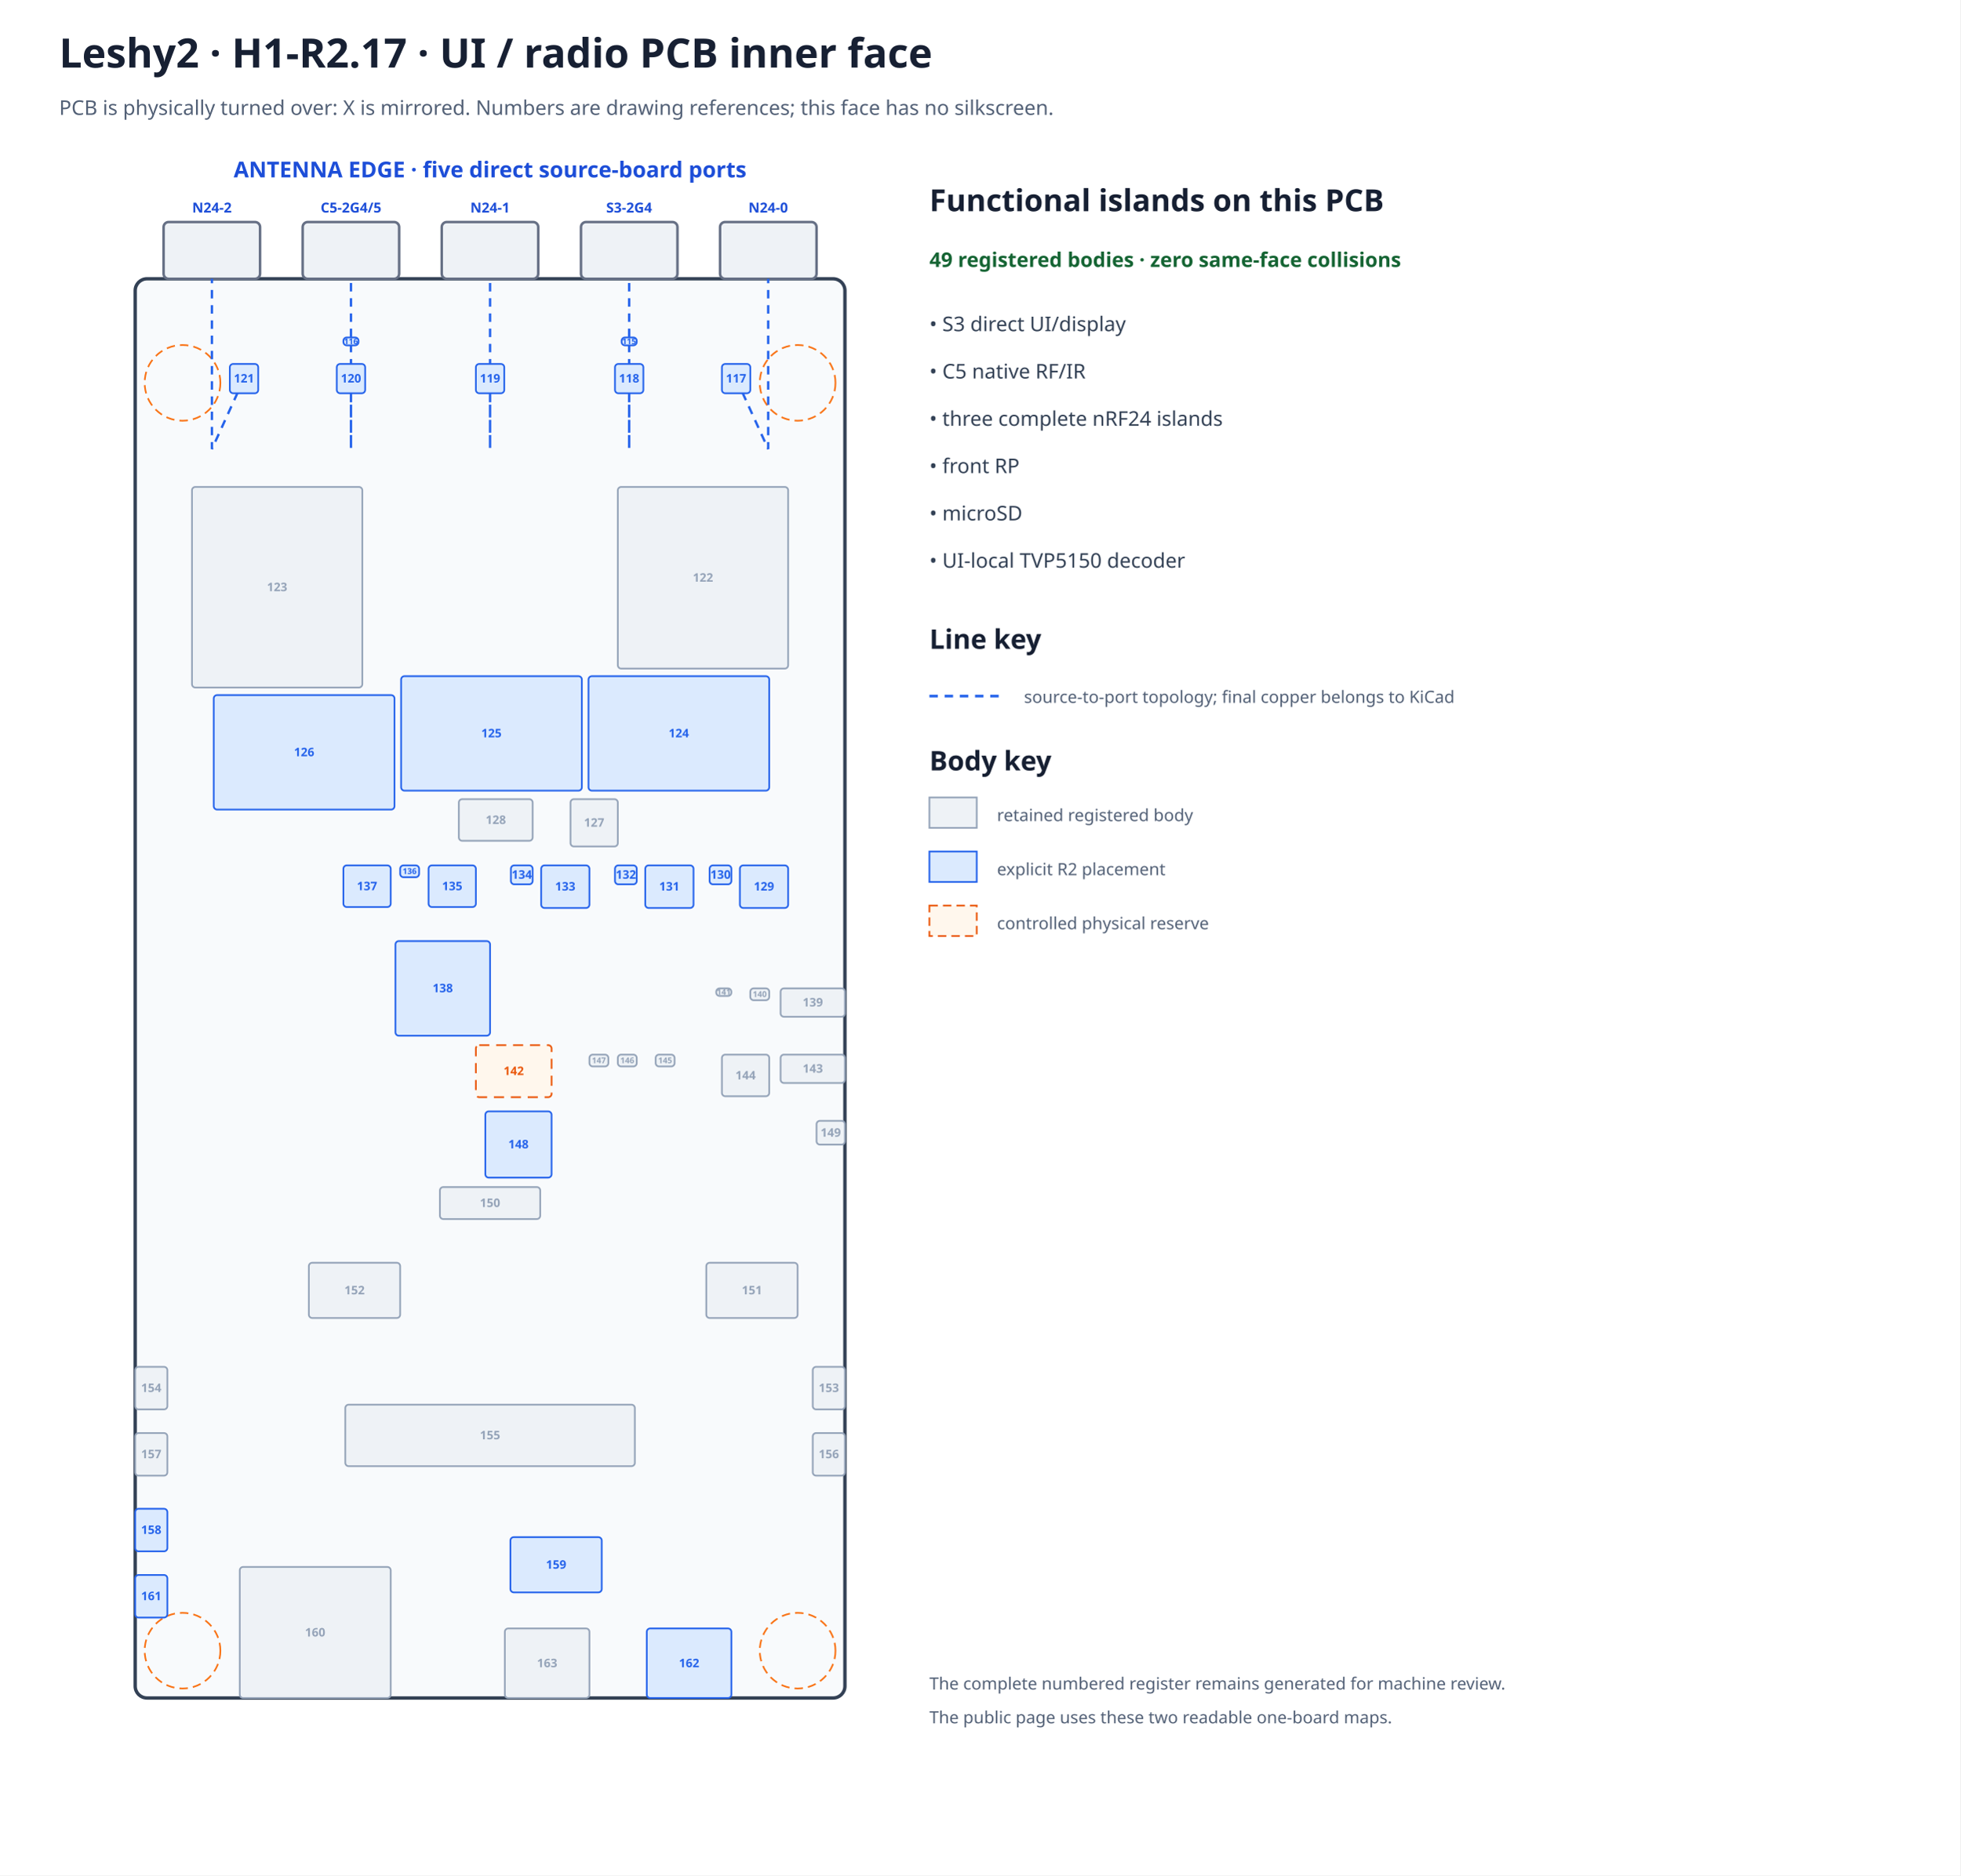
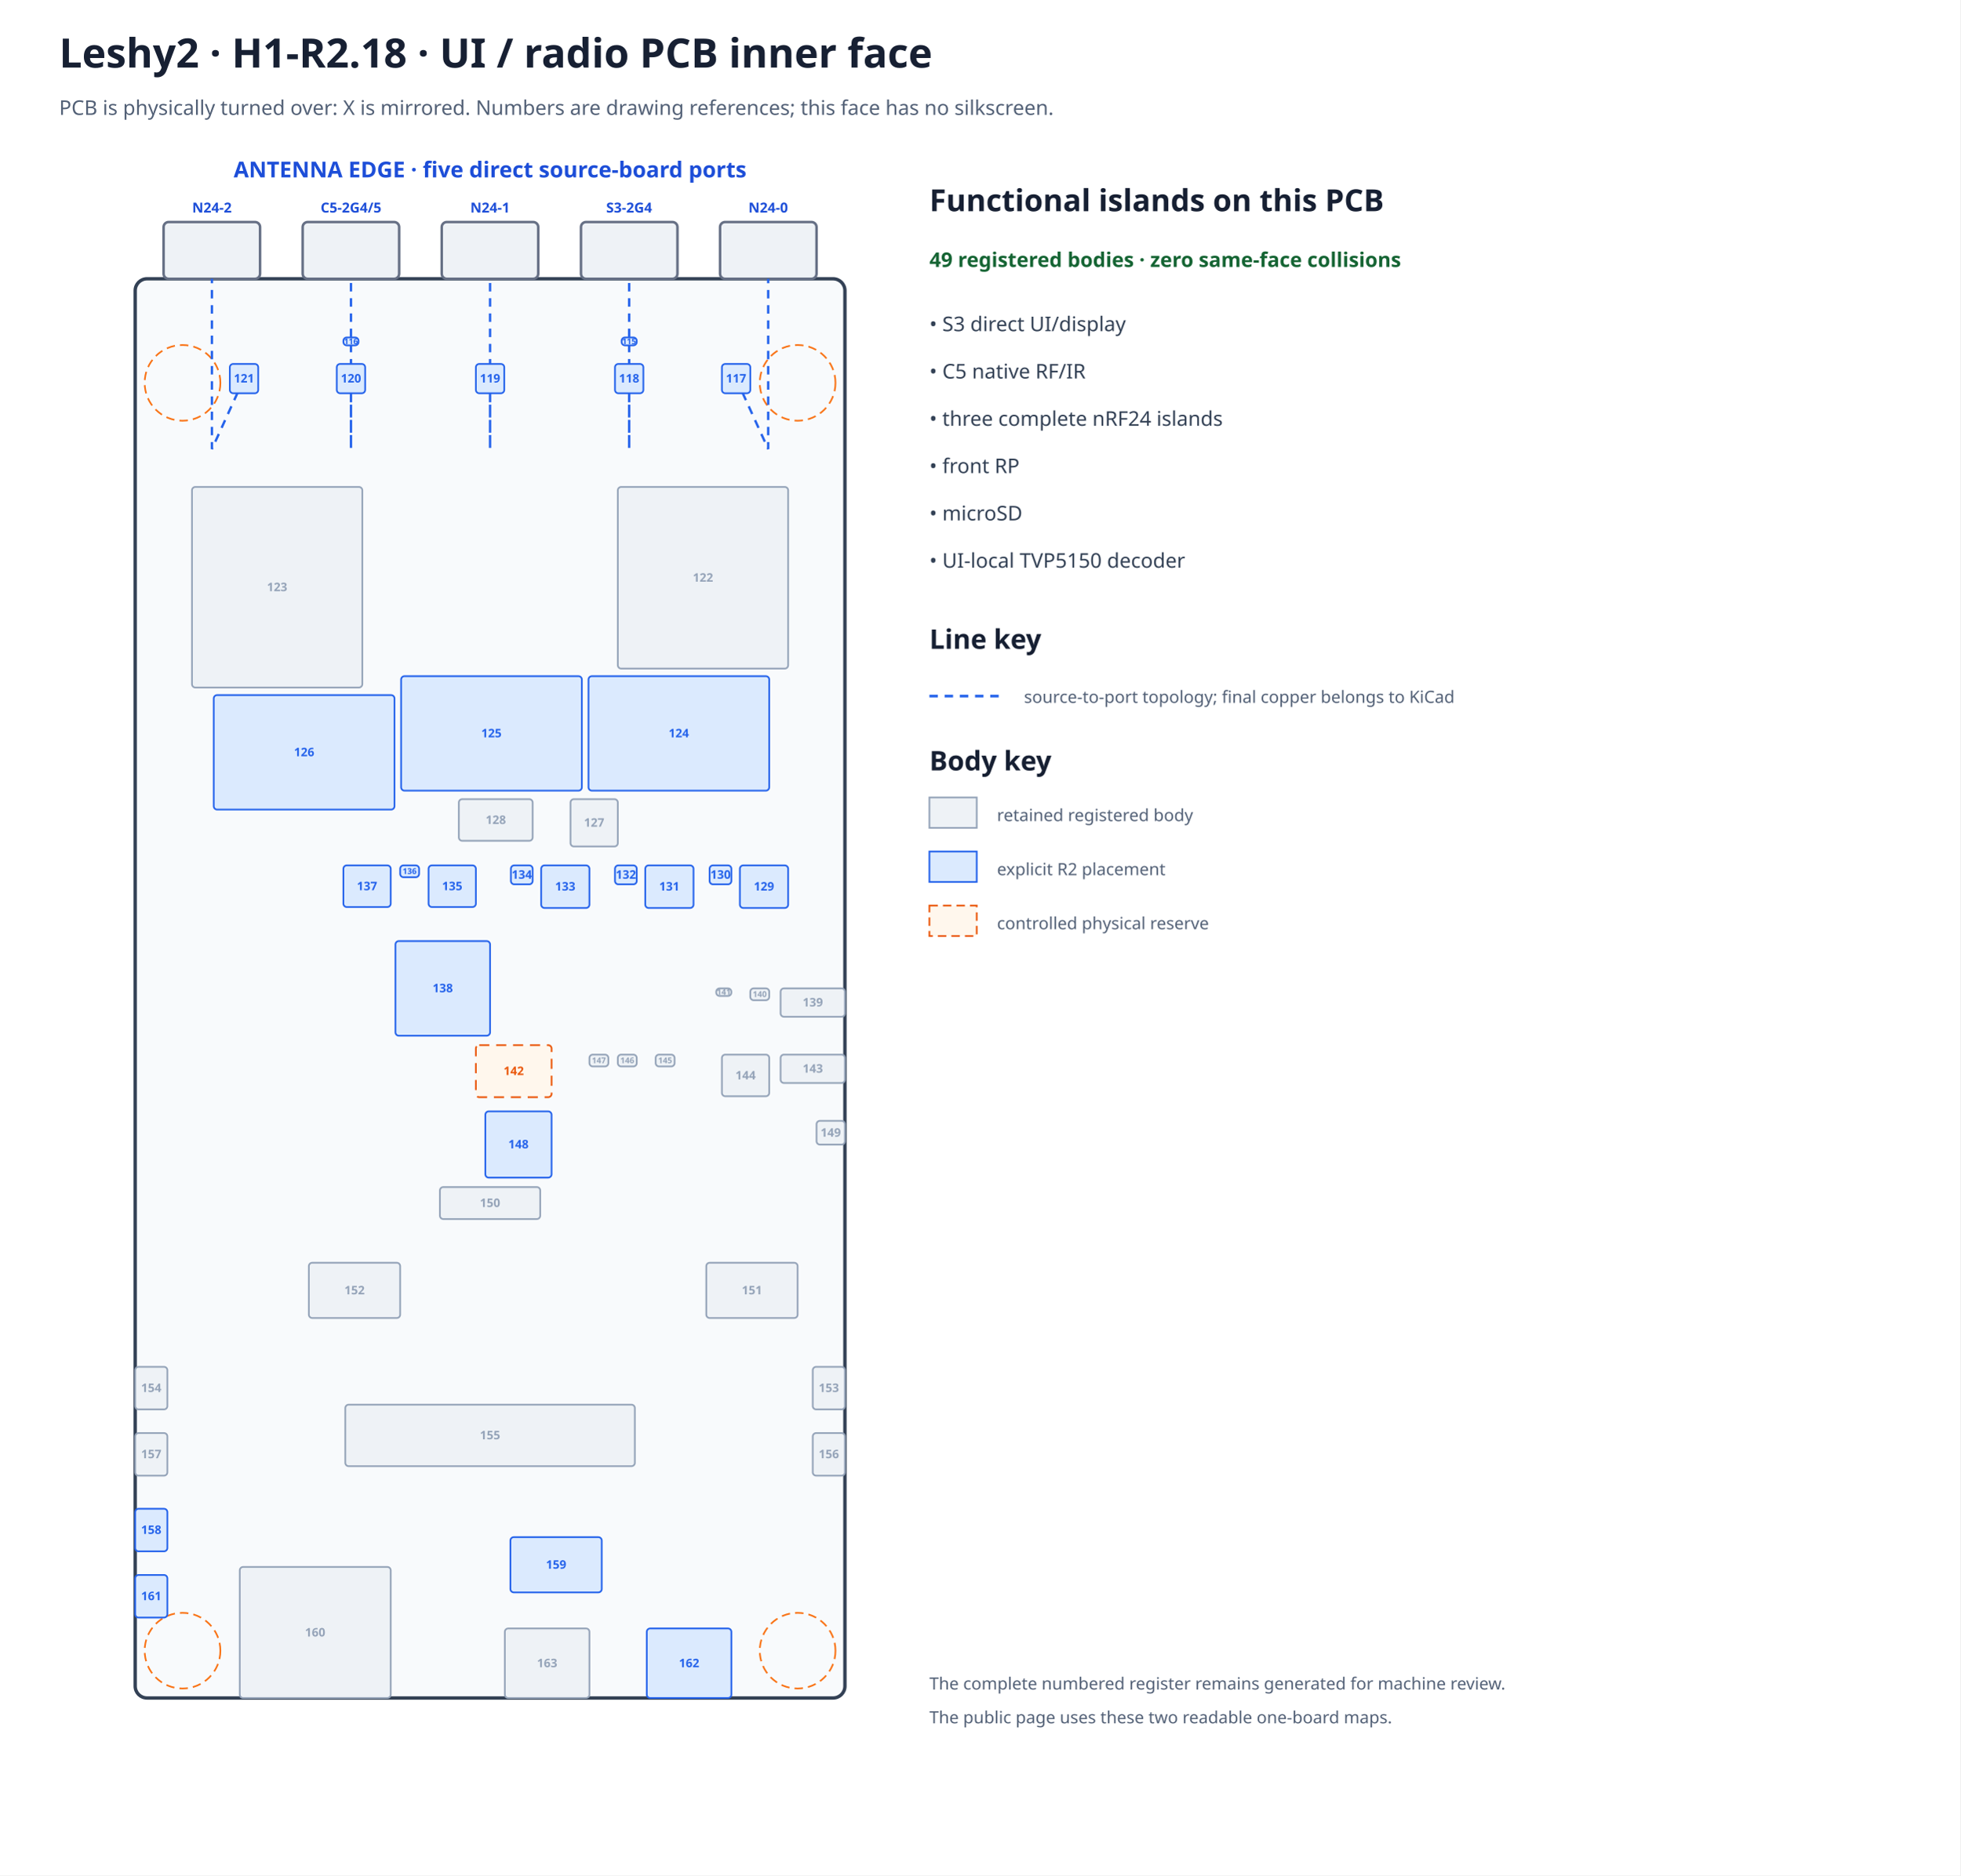
- <svg xmlns="http://www.w3.org/2000/svg" width="1160" height="1110" viewBox="0 0 1160 1110" data-marker="H1-R2.17" data-frame="ui-inner" data-inner-silkscreen="none">
+ <svg xmlns="http://www.w3.org/2000/svg" width="1160" height="1110" viewBox="0 0 1160 1110" data-marker="H1-R2.18" data-frame="ui-inner" data-inner-silkscreen="none">
  <rect width="100%" height="100%" fill="#ffffff" />
-   <text x="35.0" y="40.0" font-family="sans-serif" font-size="24" font-weight="bold" text-anchor="start" fill="#172033">Leshy2 · H1-R2.17 · UI / radio PCB inner face</text>
+   <text x="35.0" y="40.0" font-family="sans-serif" font-size="24" font-weight="bold" text-anchor="start" fill="#172033">Leshy2 · H1-R2.18 · UI / radio PCB inner face</text>
  <text x="35.0" y="68.0" font-family="sans-serif" font-size="12" font-weight="normal" text-anchor="start" fill="#526076">PCB is physically turned over: X is mirrored. Numbers are drawing references; this face has no silkscreen.</text>
  <text x="290.0" y="105.0" font-family="sans-serif" font-size="13" font-weight="bold" text-anchor="middle" fill="#1d4ed8">ANTENNA EDGE · five direct source-board ports</text>
  <rect x="80.0" y="165.0" width="420.0" height="840.0" rx="7" fill="#f8fafc" stroke="#334155" stroke-width="2" />
  <rect x="426.1" y="131.4" width="57.1" height="33.6" rx="3" fill="#eef2f6" stroke="#667085" stroke-width="1.5" />
  <text x="454.6" y="125.8" font-family="sans-serif" font-size="8.2" font-weight="bold" text-anchor="middle" fill="#1d4ed8">N24-0</text>
  <rect x="343.8" y="131.4" width="57.1" height="33.6" rx="3" fill="#eef2f6" stroke="#667085" stroke-width="1.5" />
  <text x="372.3" y="125.8" font-family="sans-serif" font-size="8.2" font-weight="bold" text-anchor="middle" fill="#1d4ed8">S3-2G4</text>
  <rect x="261.4" y="131.4" width="57.1" height="33.6" rx="3" fill="#eef2f6" stroke="#667085" stroke-width="1.5" />
  <text x="290.0" y="125.8" font-family="sans-serif" font-size="8.2" font-weight="bold" text-anchor="middle" fill="#1d4ed8">N24-1</text>
  <rect x="179.1" y="131.4" width="57.1" height="33.6" rx="3" fill="#eef2f6" stroke="#667085" stroke-width="1.5" />
  <text x="207.7" y="125.8" font-family="sans-serif" font-size="8.2" font-weight="bold" text-anchor="middle" fill="#1d4ed8">C5-2G4/5</text>
  <rect x="96.8" y="131.4" width="57.1" height="33.6" rx="3" fill="#eef2f6" stroke="#667085" stroke-width="1.5" />
  <text x="125.4" y="125.8" font-family="sans-serif" font-size="8.2" font-weight="bold" text-anchor="middle" fill="#1d4ed8">N24-2</text>
  <circle cx="472.0" cy="226.6" r="22.4" fill="none" stroke="#f97316" stroke-dasharray="5 3" />
  <circle cx="108.0" cy="226.6" r="22.4" fill="none" stroke="#f97316" stroke-dasharray="5 3" />
  <circle cx="472.0" cy="977.0" r="22.4" fill="none" stroke="#f97316" stroke-dasharray="5 3" />
  <circle cx="108.0" cy="977.0" r="22.4" fill="none" stroke="#f97316" stroke-dasharray="5 3" />
  <g id="antenna-topology" data-route-state="pre-ecad-topology-only">
    <polyline points="435.6,224.1 454.6,265.8 454.6,165.0" fill="none" stroke="#2563eb" stroke-width="1.4" stroke-dasharray="5 4" data-path="N24-0" />
    <polyline points="372.3,224.1 372.3,265.8 372.3,165.0" fill="none" stroke="#2563eb" stroke-width="1.4" stroke-dasharray="5 4" data-path="S3-2G4" />
    <polyline points="290.0,224.1 290.0,265.8 290.0,165.0" fill="none" stroke="#2563eb" stroke-width="1.4" stroke-dasharray="5 4" data-path="N24-1" />
    <polyline points="207.7,224.1 207.7,265.8 207.7,165.0" fill="none" stroke="#2563eb" stroke-width="1.4" stroke-dasharray="5 4" data-path="C5-2G4/5" />
    <polyline points="144.4,224.1 125.4,265.8 125.4,165.0" fill="none" stroke="#2563eb" stroke-width="1.4" stroke-dasharray="5 4" data-path="N24-2" />
  </g>
  <rect x="367.84" y="199.72" width="8.96" height="4.70" rx="2" fill="#dbeafe" stroke="#2563eb" stroke-width="1" data-instance="s3_rf_coupler_r2" data-mpn="CP0603Q5425ENTR" />
  <text x="372.3" y="203.7" font-family="sans-serif" font-size="4.8" font-weight="bold" text-anchor="middle" fill="#2563eb">115</text>
  <rect x="203.20" y="199.72" width="8.96" height="4.70" rx="2" fill="#dbeafe" stroke="#2563eb" stroke-width="1" data-instance="c5_rf_coupler_r2" data-mpn="CP0603Q5425ENTR" />
  <text x="207.7" y="203.7" font-family="sans-serif" font-size="4.8" font-weight="bold" text-anchor="middle" fill="#2563eb">116</text>
  <rect x="427.20" y="215.40" width="16.80" height="17.36" rx="2" fill="#dbeafe" stroke="#2563eb" stroke-width="1" data-instance="nrf0_rf_board_connector_r2" data-mpn="U.FL-R-SMT-1(10)" />
  <text x="435.6" y="226.4" font-family="sans-serif" font-size="7.0" font-weight="bold" text-anchor="middle" fill="#2563eb">117</text>
  <rect x="363.92" y="215.40" width="16.80" height="17.36" rx="2" fill="#dbeafe" stroke="#2563eb" stroke-width="1" data-instance="s3_rf_board_connector_r2" data-mpn="U.FL-R-SMT-1(10)" />
  <text x="372.3" y="226.4" font-family="sans-serif" font-size="7.0" font-weight="bold" text-anchor="middle" fill="#2563eb">118</text>
  <rect x="281.60" y="215.40" width="16.80" height="17.36" rx="2" fill="#dbeafe" stroke="#2563eb" stroke-width="1" data-instance="nrf1_rf_board_connector_r2" data-mpn="U.FL-R-SMT-1(10)" />
  <text x="290.0" y="226.4" font-family="sans-serif" font-size="7.0" font-weight="bold" text-anchor="middle" fill="#2563eb">119</text>
  <rect x="199.28" y="215.40" width="16.80" height="17.36" rx="2" fill="#dbeafe" stroke="#2563eb" stroke-width="1" data-instance="c5_rf_board_connector_r2" data-mpn="U.FL-R-SMT-1(10)" />
  <text x="207.7" y="226.4" font-family="sans-serif" font-size="7.0" font-weight="bold" text-anchor="middle" fill="#2563eb">120</text>
  <rect x="136.00" y="215.40" width="16.80" height="17.36" rx="2" fill="#dbeafe" stroke="#2563eb" stroke-width="1" data-instance="nrf2_rf_board_connector_r2" data-mpn="U.FL-R-SMT-1(10)" />
  <text x="144.4" y="226.4" font-family="sans-serif" font-size="7.0" font-weight="bold" text-anchor="middle" fill="#2563eb">121</text>
  <rect x="365.60" y="288.20" width="100.80" height="107.52" rx="2" fill="#eef2f6" stroke="#94a3b8" stroke-width="1" data-instance="s3" data-mpn="ESP32-S3-WROOM-1U-N16R8" />
  <text x="416.0" y="344.3" font-family="sans-serif" font-size="7.0" font-weight="bold" text-anchor="middle" fill="#94a3b8">122</text>
  <rect x="113.60" y="288.20" width="100.80" height="118.72" rx="2" fill="#eef2f6" stroke="#94a3b8" stroke-width="1" data-instance="c5" data-mpn="ESP32-C5-WROOM-1U-N8R8" />
  <text x="164.0" y="349.9" font-family="sans-serif" font-size="7.0" font-weight="bold" text-anchor="middle" fill="#94a3b8">123</text>
  <rect x="348.24" y="400.20" width="106.96" height="67.76" rx="2" fill="#dbeafe" stroke="#2563eb" stroke-width="1" data-instance="nrf0_r2" data-mpn="E01-ML01IPX" />
  <text x="401.7" y="436.4" font-family="sans-serif" font-size="7.0" font-weight="bold" text-anchor="middle" fill="#2563eb">124</text>
  <rect x="237.36" y="400.20" width="106.96" height="67.76" rx="2" fill="#dbeafe" stroke="#2563eb" stroke-width="1" data-instance="nrf1_r2" data-mpn="E01-ML01IPX" />
  <text x="290.8" y="436.4" font-family="sans-serif" font-size="7.0" font-weight="bold" text-anchor="middle" fill="#2563eb">125</text>
  <rect x="126.48" y="411.40" width="106.96" height="67.76" rx="2" fill="#dbeafe" stroke="#2563eb" stroke-width="1" data-instance="nrf2_r2" data-mpn="E01-ML01IPX" />
  <text x="180.0" y="447.6" font-family="sans-serif" font-size="7.0" font-weight="bold" text-anchor="middle" fill="#2563eb">126</text>
  <rect x="337.60" y="473.00" width="28.00" height="28.00" rx="2" fill="#eef2f6" stroke="#94a3b8" stroke-width="1" data-instance="slow_io" data-mpn="TCA6424ARGJR" />
  <text x="351.6" y="489.3" font-family="sans-serif" font-size="7.0" font-weight="bold" text-anchor="middle" fill="#94a3b8">127</text>
  <rect x="271.52" y="473.00" width="43.68" height="24.64" rx="2" fill="#eef2f6" stroke="#94a3b8" stroke-width="1" data-instance="ui_matrix_io" data-mpn="TCA9539PWR" />
  <text x="293.4" y="487.7" font-family="sans-serif" font-size="7.0" font-weight="bold" text-anchor="middle" fill="#94a3b8">128</text>
  <rect x="437.84" y="512.20" width="28.56" height="25.20" rx="2" fill="#dbeafe" stroke="#2563eb" stroke-width="1" data-instance="nrf0_host_buffer_r2" data-mpn="74LVC126APW,118" />
  <text x="452.1" y="527.1" font-family="sans-serif" font-size="7.0" font-weight="bold" text-anchor="middle" fill="#2563eb">129</text>
  <rect x="419.92" y="512.20" width="12.88" height="11.20" rx="2" fill="#dbeafe" stroke="#2563eb" stroke-width="1" data-instance="nrf0_return_buffer_r2" data-mpn="74LVC2G126DC,125" />
  <text x="426.4" y="520.1" font-family="sans-serif" font-size="7.0" font-weight="bold" text-anchor="middle" fill="#2563eb">130</text>
  <rect x="381.84" y="512.20" width="28.56" height="25.20" rx="2" fill="#dbeafe" stroke="#2563eb" stroke-width="1" data-instance="nrf1_host_buffer_r2" data-mpn="74LVC126APW,118" />
  <text x="396.1" y="527.1" font-family="sans-serif" font-size="7.0" font-weight="bold" text-anchor="middle" fill="#2563eb">131</text>
  <rect x="363.92" y="512.20" width="12.88" height="11.20" rx="2" fill="#dbeafe" stroke="#2563eb" stroke-width="1" data-instance="nrf1_return_buffer_r2" data-mpn="74LVC2G126DC,125" />
  <text x="370.4" y="520.1" font-family="sans-serif" font-size="7.0" font-weight="bold" text-anchor="middle" fill="#2563eb">132</text>
  <rect x="320.24" y="512.20" width="28.56" height="25.20" rx="2" fill="#dbeafe" stroke="#2563eb" stroke-width="1" data-instance="nrf2_host_buffer_r2" data-mpn="74LVC126APW,118" />
  <text x="334.5" y="527.1" font-family="sans-serif" font-size="7.0" font-weight="bold" text-anchor="middle" fill="#2563eb">133</text>
  <rect x="302.32" y="512.20" width="12.88" height="11.20" rx="2" fill="#dbeafe" stroke="#2563eb" stroke-width="1" data-instance="nrf2_return_buffer_r2" data-mpn="74LVC2G126DC,125" />
  <text x="308.8" y="520.1" font-family="sans-serif" font-size="7.0" font-weight="bold" text-anchor="middle" fill="#2563eb">134</text>
  <rect x="253.60" y="512.20" width="28.00" height="24.64" rx="2" fill="#dbeafe" stroke="#2563eb" stroke-width="1" data-instance="safe_gate_a_r2" data-mpn="SN74LVC08APWR" />
  <text x="267.6" y="526.9" font-family="sans-serif" font-size="7.0" font-weight="bold" text-anchor="middle" fill="#2563eb">135</text>
  <rect x="236.80" y="512.20" width="11.20" height="7.00" rx="2" fill="#dbeafe" stroke="#2563eb" stroke-width="1" data-instance="nrf_backup_gate_r2" data-mpn="SN74LVC1G08DCKR" />
  <text x="242.4" y="517.3" font-family="sans-serif" font-size="4.8" font-weight="bold" text-anchor="middle" fill="#2563eb">136</text>
  <rect x="203.20" y="512.20" width="28.00" height="24.64" rx="2" fill="#dbeafe" stroke="#2563eb" stroke-width="1" data-instance="nrf_evidence_cmp_r2" data-mpn="TLV1824PWR" />
  <text x="217.2" y="526.9" font-family="sans-serif" font-size="7.0" font-weight="bold" text-anchor="middle" fill="#2563eb">137</text>
  <rect x="234.00" y="557.00" width="56.00" height="56.00" rx="2" fill="#dbeafe" stroke="#2563eb" stroke-width="1" data-instance="hub_rp" data-mpn="SC1512-A4" />
  <text x="262.0" y="587.3" font-family="sans-serif" font-size="7.0" font-weight="bold" text-anchor="middle" fill="#2563eb">138</text>
  <rect x="461.92" y="585.00" width="38.08" height="16.80" rx="2" fill="#eef2f6" stroke="#94a3b8" stroke-width="1" data-instance="ir_demod" data-mpn="Vishay TSOP75238TT" />
  <text x="481.0" y="595.7" font-family="sans-serif" font-size="7.0" font-weight="bold" text-anchor="middle" fill="#94a3b8">139</text>
  <rect x="444.00" y="585.00" width="11.20" height="7.00" rx="2" fill="#eef2f6" stroke="#94a3b8" stroke-width="1" data-instance="ir_safe_gate" data-mpn="SN74LVC1G08DCKR" />
  <text x="449.6" y="590.1" font-family="sans-serif" font-size="4.8" font-weight="bold" text-anchor="middle" fill="#94a3b8">140</text>
  <rect x="423.84" y="585.00" width="8.96" height="4.48" rx="2" fill="#eef2f6" stroke="#94a3b8" stroke-width="1" data-instance="ui_zone_ntc" data-mpn="TDK B57332V5103F360" />
  <text x="428.3" y="588.8" font-family="sans-serif" font-size="4.8" font-weight="bold" text-anchor="middle" fill="#94a3b8">141</text>
  <rect x="281.60" y="618.60" width="44.80" height="30.80" rx="2" fill="#fff7ed" stroke="#ea580c" stroke-width="1" stroke-dasharray="6 4" data-instance="fpv_power_reserve" data-mpn="PHYSICAL RESERVE" />
  <text x="304.0" y="636.3" font-family="sans-serif" font-size="7.0" font-weight="bold" text-anchor="middle" fill="#ea580c">142</text>
  <rect x="461.92" y="624.20" width="38.08" height="16.80" rx="2" fill="#eef2f6" stroke="#94a3b8" stroke-width="1" data-instance="ir_carrier" data-mpn="Vishay TSMP95000TT" />
  <text x="481.0" y="634.9" font-family="sans-serif" font-size="7.0" font-weight="bold" text-anchor="middle" fill="#94a3b8">143</text>
  <rect x="427.20" y="624.20" width="28.00" height="24.64" rx="2" fill="#eef2f6" stroke="#94a3b8" stroke-width="1" data-instance="evidence_cmp_a" data-mpn="TLV1824PWR" />
  <text x="441.2" y="638.9" font-family="sans-serif" font-size="7.0" font-weight="bold" text-anchor="middle" fill="#94a3b8">144</text>
  <rect x="388.00" y="624.20" width="11.20" height="7.00" rx="2" fill="#eef2f6" stroke="#94a3b8" stroke-width="1" data-instance="safe_reset_sink_a" data-mpn="Diodes Incorporated 2N7002DW-7-F" />
  <text x="393.6" y="629.3" font-family="sans-serif" font-size="4.8" font-weight="bold" text-anchor="middle" fill="#94a3b8">145</text>
  <rect x="365.60" y="624.20" width="11.20" height="7.00" rx="2" fill="#eef2f6" stroke="#94a3b8" stroke-width="1" data-instance="safe_c5_reset_buffer" data-mpn="Texas Instruments SN74LVC1G06DCKR" />
  <text x="371.2" y="629.3" font-family="sans-serif" font-size="4.8" font-weight="bold" text-anchor="middle" fill="#94a3b8">146</text>
  <rect x="348.80" y="624.20" width="11.20" height="7.00" rx="2" fill="#eef2f6" stroke="#94a3b8" stroke-width="1" data-instance="safe_c5_fault_reset_buffer" data-mpn="SN74LVC1G07DCKR" />
  <text x="354.4" y="629.3" font-family="sans-serif" font-size="4.8" font-weight="bold" text-anchor="middle" fill="#94a3b8">147</text>
  <rect x="287.20" y="657.80" width="39.20" height="39.20" rx="2" fill="#dbeafe" stroke="#2563eb" stroke-width="1" data-instance="fpv_decoder" data-mpn="TVP5150AM1PBS" />
  <text x="306.8" y="679.7" font-family="sans-serif" font-size="7.0" font-weight="bold" text-anchor="middle" fill="#2563eb">148</text>
  <rect x="483.20" y="663.40" width="16.80" height="14.06" rx="2" fill="#eef2f6" stroke="#94a3b8" stroke-width="1" data-instance="ir_emitter" data-mpn="Vishay VSMY14940" />
  <text x="491.6" y="672.8" font-family="sans-serif" font-size="7.0" font-weight="bold" text-anchor="middle" fill="#94a3b8">149</text>
  <rect x="260.32" y="702.60" width="59.36" height="18.93" rx="2" fill="#eef2f6" stroke="#94a3b8" stroke-width="1" data-instance="display_connector" data-mpn="Hirose DF40C(2.0)-40DS-0.4V(58)" />
  <text x="290.0" y="714.4" font-family="sans-serif" font-size="7.0" font-weight="bold" text-anchor="middle" fill="#94a3b8">150</text>
  <rect x="417.96" y="747.40" width="54.04" height="32.70" rx="2" fill="#eef2f6" stroke="#94a3b8" stroke-width="1" data-instance="s3_dbg_header" data-mpn="Samtec FTSH-105-01-L-DV-K-P-TR" />
  <text x="445.0" y="766.1" font-family="sans-serif" font-size="7.0" font-weight="bold" text-anchor="middle" fill="#94a3b8">151</text>
  <rect x="182.76" y="747.40" width="54.04" height="32.70" rx="2" fill="#eef2f6" stroke="#94a3b8" stroke-width="1" data-instance="c5_dbg_header" data-mpn="Samtec FTSH-105-01-L-DV-K-P-TR" />
  <text x="209.8" y="766.1" font-family="sans-serif" font-size="7.0" font-weight="bold" text-anchor="middle" fill="#94a3b8">152</text>
  <rect x="480.96" y="809.00" width="19.04" height="25.20" rx="2" fill="#eef2f6" stroke="#94a3b8" stroke-width="1" data-instance="s3_reset_button" data-mpn="Alps Alpine SKRTLAE010" />
  <text x="490.5" y="823.9" font-family="sans-serif" font-size="7.0" font-weight="bold" text-anchor="middle" fill="#94a3b8">153</text>
  <rect x="80.00" y="809.00" width="19.04" height="25.20" rx="2" fill="#eef2f6" stroke="#94a3b8" stroke-width="1" data-instance="c5_reset_button" data-mpn="Alps Alpine SKRTLAE010" />
  <text x="89.5" y="823.9" font-family="sans-serif" font-size="7.0" font-weight="bold" text-anchor="middle" fill="#94a3b8">154</text>
  <rect x="204.32" y="831.40" width="171.36" height="36.40" rx="2" fill="#eef2f6" stroke="#94a3b8" stroke-width="1" data-instance="m1_ui_plug" data-mpn="Hirose FX8C-80P-SV1(92)" />
  <text x="290.0" y="851.9" font-family="sans-serif" font-size="7.0" font-weight="bold" text-anchor="middle" fill="#94a3b8">155</text>
  <rect x="480.96" y="848.20" width="19.04" height="25.20" rx="2" fill="#eef2f6" stroke="#94a3b8" stroke-width="1" data-instance="s3_boot_button" data-mpn="Alps Alpine SKRTLAE010" />
  <text x="490.5" y="863.1" font-family="sans-serif" font-size="7.0" font-weight="bold" text-anchor="middle" fill="#94a3b8">156</text>
  <rect x="80.00" y="848.20" width="19.04" height="25.20" rx="2" fill="#eef2f6" stroke="#94a3b8" stroke-width="1" data-instance="c5_boot_button" data-mpn="Alps Alpine SKRTLAE010" />
  <text x="89.5" y="863.1" font-family="sans-serif" font-size="7.0" font-weight="bold" text-anchor="middle" fill="#94a3b8">157</text>
  <rect x="80.00" y="893.00" width="19.04" height="25.20" rx="2" fill="#dbeafe" stroke="#2563eb" stroke-width="1" data-instance="hub_reset_button" data-mpn="SKRTLAE010" />
  <text x="89.5" y="907.9" font-family="sans-serif" font-size="7.0" font-weight="bold" text-anchor="middle" fill="#2563eb">158</text>
  <rect x="302.04" y="909.80" width="54.04" height="32.70" rx="2" fill="#dbeafe" stroke="#2563eb" stroke-width="1" data-instance="hub_dbg_header" data-mpn="FTSH-105-01-L-DV-K-P-TR" />
  <text x="329.1" y="928.5" font-family="sans-serif" font-size="7.0" font-weight="bold" text-anchor="middle" fill="#2563eb">159</text>
  <rect x="141.88" y="927.44" width="89.32" height="77.56" rx="2" fill="#eef2f6" stroke="#94a3b8" stroke-width="1" data-instance="sd" data-mpn="Hirose DM3AT-SF-PEJM5" />
  <text x="186.5" y="968.6" font-family="sans-serif" font-size="7.0" font-weight="bold" text-anchor="middle" fill="#94a3b8">160</text>
  <rect x="80.00" y="932.20" width="19.04" height="25.20" rx="2" fill="#dbeafe" stroke="#2563eb" stroke-width="1" data-instance="hub_boot_button" data-mpn="SKRTLAE010" />
  <text x="89.5" y="947.1" font-family="sans-serif" font-size="7.0" font-weight="bold" text-anchor="middle" fill="#2563eb">161</text>
  <rect x="382.74" y="963.84" width="50.06" height="41.16" rx="2" fill="#dbeafe" stroke="#2563eb" stroke-width="1" data-instance="hub_service_usb_connector" data-mpn="USB4105-GF-A" />
  <text x="407.8" y="986.8" font-family="sans-serif" font-size="7.0" font-weight="bold" text-anchor="middle" fill="#2563eb">162</text>
  <rect x="298.74" y="963.84" width="50.06" height="41.16" rx="2" fill="#eef2f6" stroke="#94a3b8" stroke-width="1" data-instance="c5_service_usb_connector" data-mpn="GCT USB4105-GF-A" />
  <text x="323.8" y="986.8" font-family="sans-serif" font-size="7.0" font-weight="bold" text-anchor="middle" fill="#94a3b8">163</text>
  <text x="550.0" y="125.0" font-family="sans-serif" font-size="18" font-weight="bold" text-anchor="start" fill="#172033">Functional islands on this PCB</text>
  <text x="550.0" y="158.0" font-family="sans-serif" font-size="12" font-weight="bold" text-anchor="start" fill="#166534">49 registered bodies · zero same-face collisions</text>
  <text x="550.0" y="196.0" font-family="sans-serif" font-size="12" font-weight="normal" text-anchor="start" fill="#334155">• S3 direct UI/display</text>
  <text x="550.0" y="224.0" font-family="sans-serif" font-size="12" font-weight="normal" text-anchor="start" fill="#334155">• C5 native RF/IR</text>
  <text x="550.0" y="252.0" font-family="sans-serif" font-size="12" font-weight="normal" text-anchor="start" fill="#334155">• three complete nRF24 islands</text>
  <text x="550.0" y="280.0" font-family="sans-serif" font-size="12" font-weight="normal" text-anchor="start" fill="#334155">• front RP</text>
  <text x="550.0" y="308.0" font-family="sans-serif" font-size="12" font-weight="normal" text-anchor="start" fill="#334155">• microSD</text>
  <text x="550.0" y="336.0" font-family="sans-serif" font-size="12" font-weight="normal" text-anchor="start" fill="#334155">• UI-local TVP5150 decoder</text>
  <text x="550.0" y="384.0" font-family="sans-serif" font-size="16" font-weight="bold" text-anchor="start" fill="#172033">Line key</text>
  <line x1="550" y1="412" x2="594" y2="412" stroke="#2563eb" stroke-width="1.6" stroke-dasharray="5 4" />
  <text x="606.0" y="416.0" font-family="sans-serif" font-size="10" font-weight="normal" text-anchor="start" fill="#526076">source-to-port topology; final copper belongs to KiCad</text>
  <text x="550.0" y="456.0" font-family="sans-serif" font-size="16" font-weight="bold" text-anchor="start" fill="#172033">Body key</text>
  <rect x="550" y="472.0" width="28" height="18" fill="#eef2f6" stroke="#94a3b8" />
  <text x="590.0" y="486.0" font-family="sans-serif" font-size="10" font-weight="normal" text-anchor="start" fill="#526076">retained registered body</text>
  <rect x="550" y="504.0" width="28" height="18" fill="#dbeafe" stroke="#2563eb" />
  <text x="590.0" y="518.0" font-family="sans-serif" font-size="10" font-weight="normal" text-anchor="start" fill="#526076">explicit R2 placement</text>
  <rect x="550" y="536.0" width="28" height="18" fill="#fff7ed" stroke="#ea580c" stroke-dasharray="5 3" />
  <text x="590.0" y="550.0" font-family="sans-serif" font-size="10" font-weight="normal" text-anchor="start" fill="#526076">controlled physical reserve</text>
  <text x="550.0" y="1000.0" font-family="sans-serif" font-size="10" font-weight="normal" text-anchor="start" fill="#526076">The complete numbered register remains generated for machine review.</text>
  <text x="550.0" y="1020.0" font-family="sans-serif" font-size="10" font-weight="normal" text-anchor="start" fill="#526076">The public page uses these two readable one-board maps.</text>
</svg>
